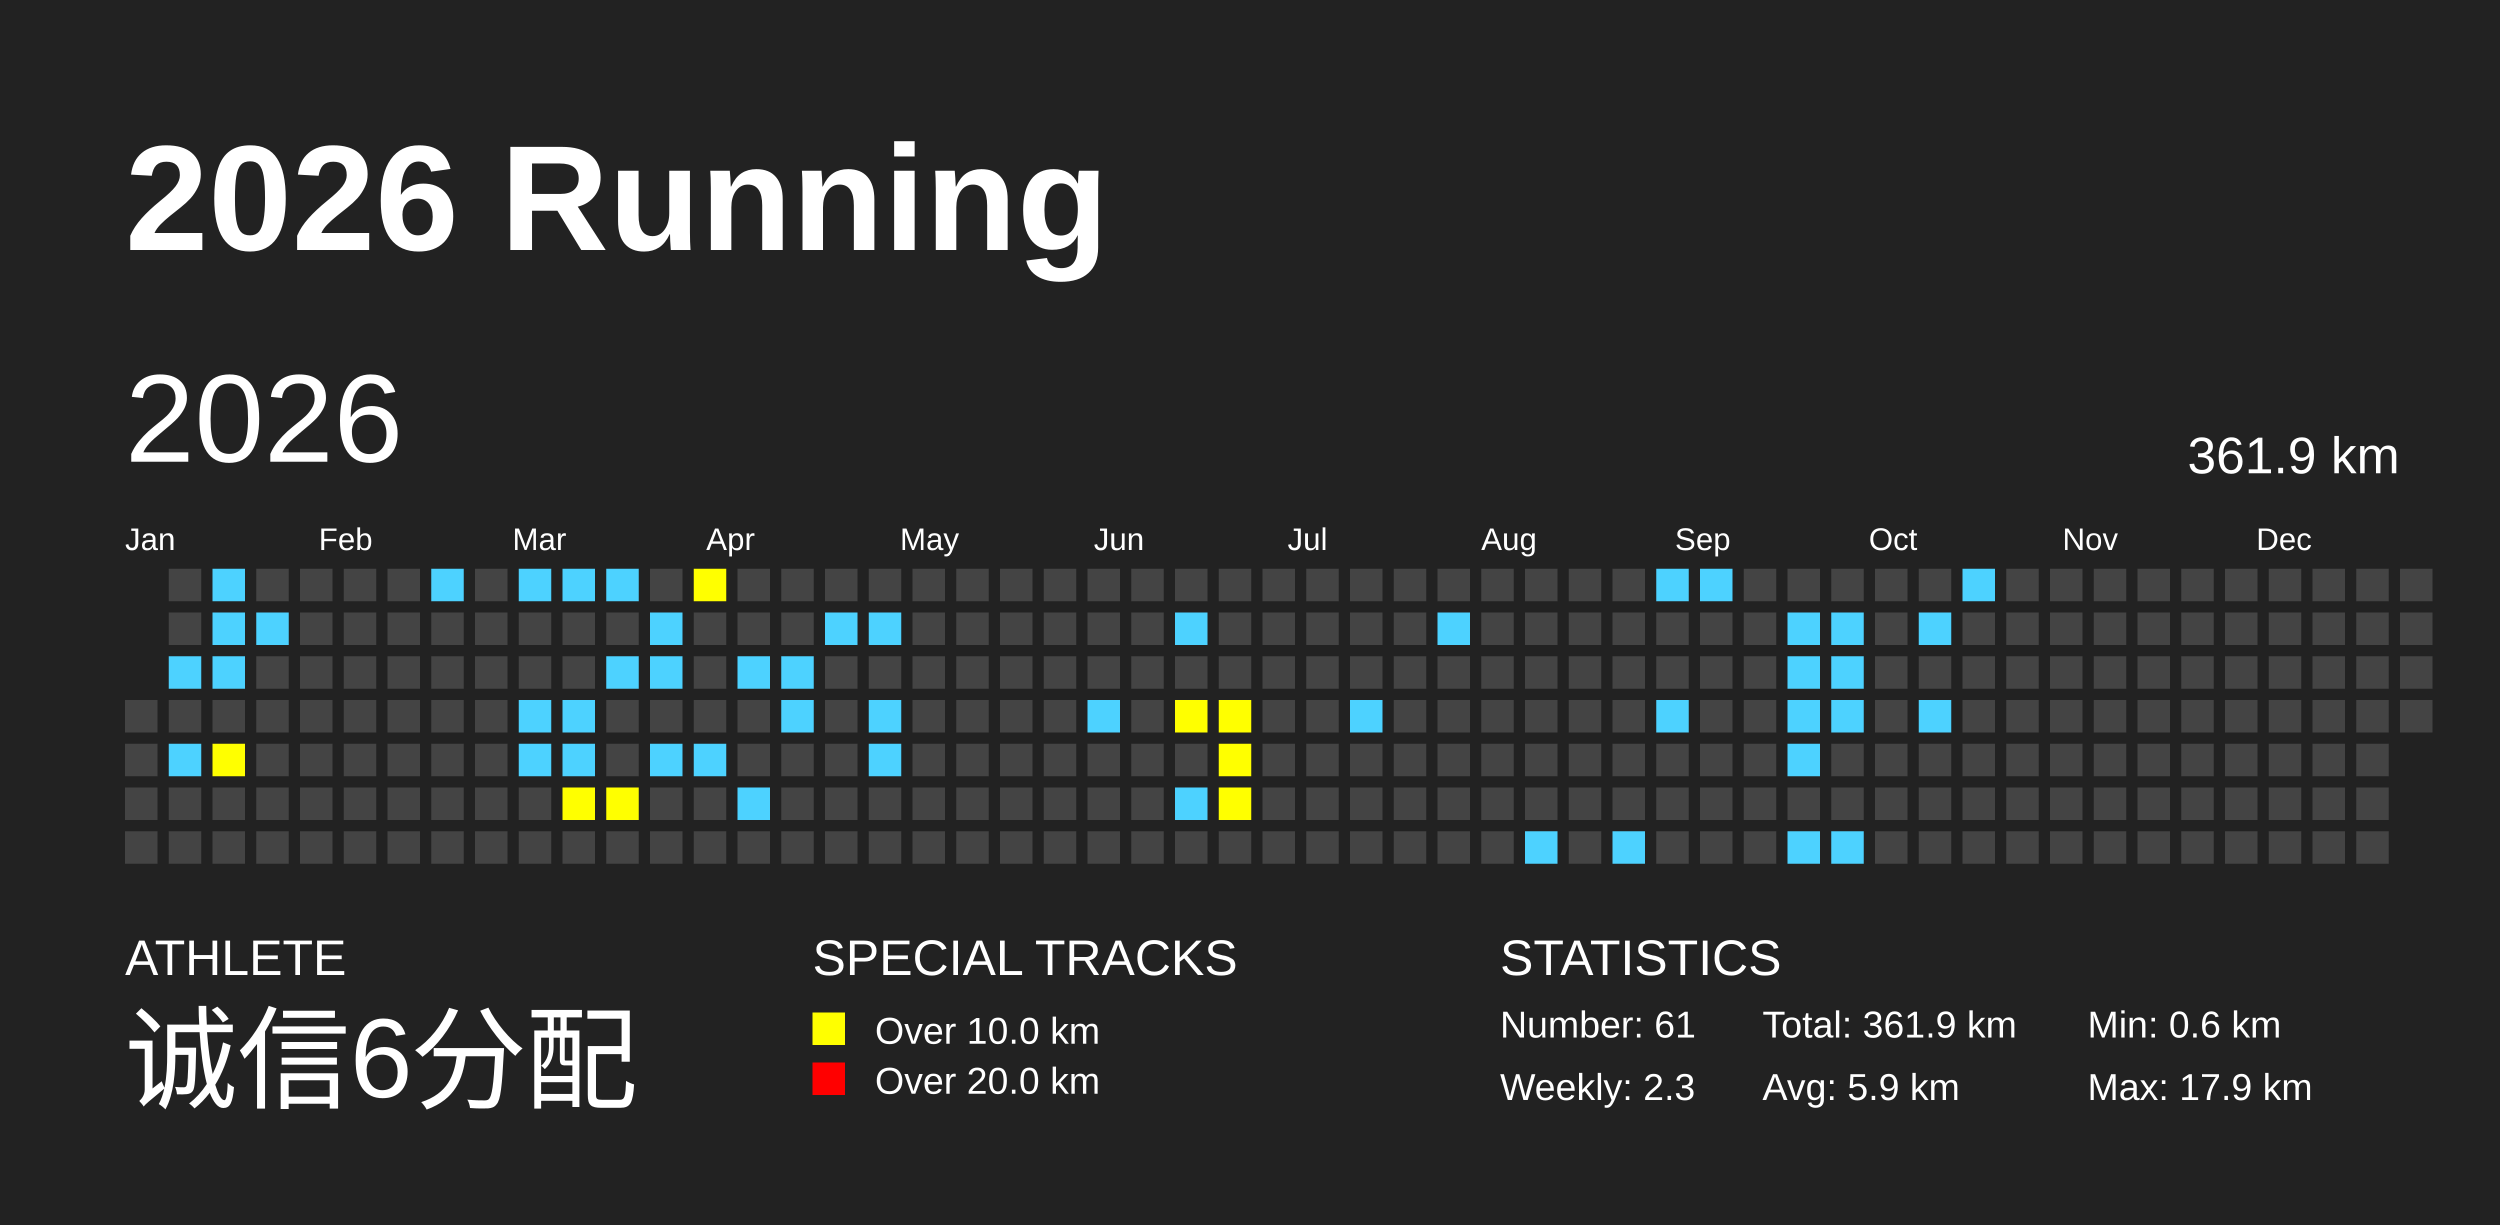
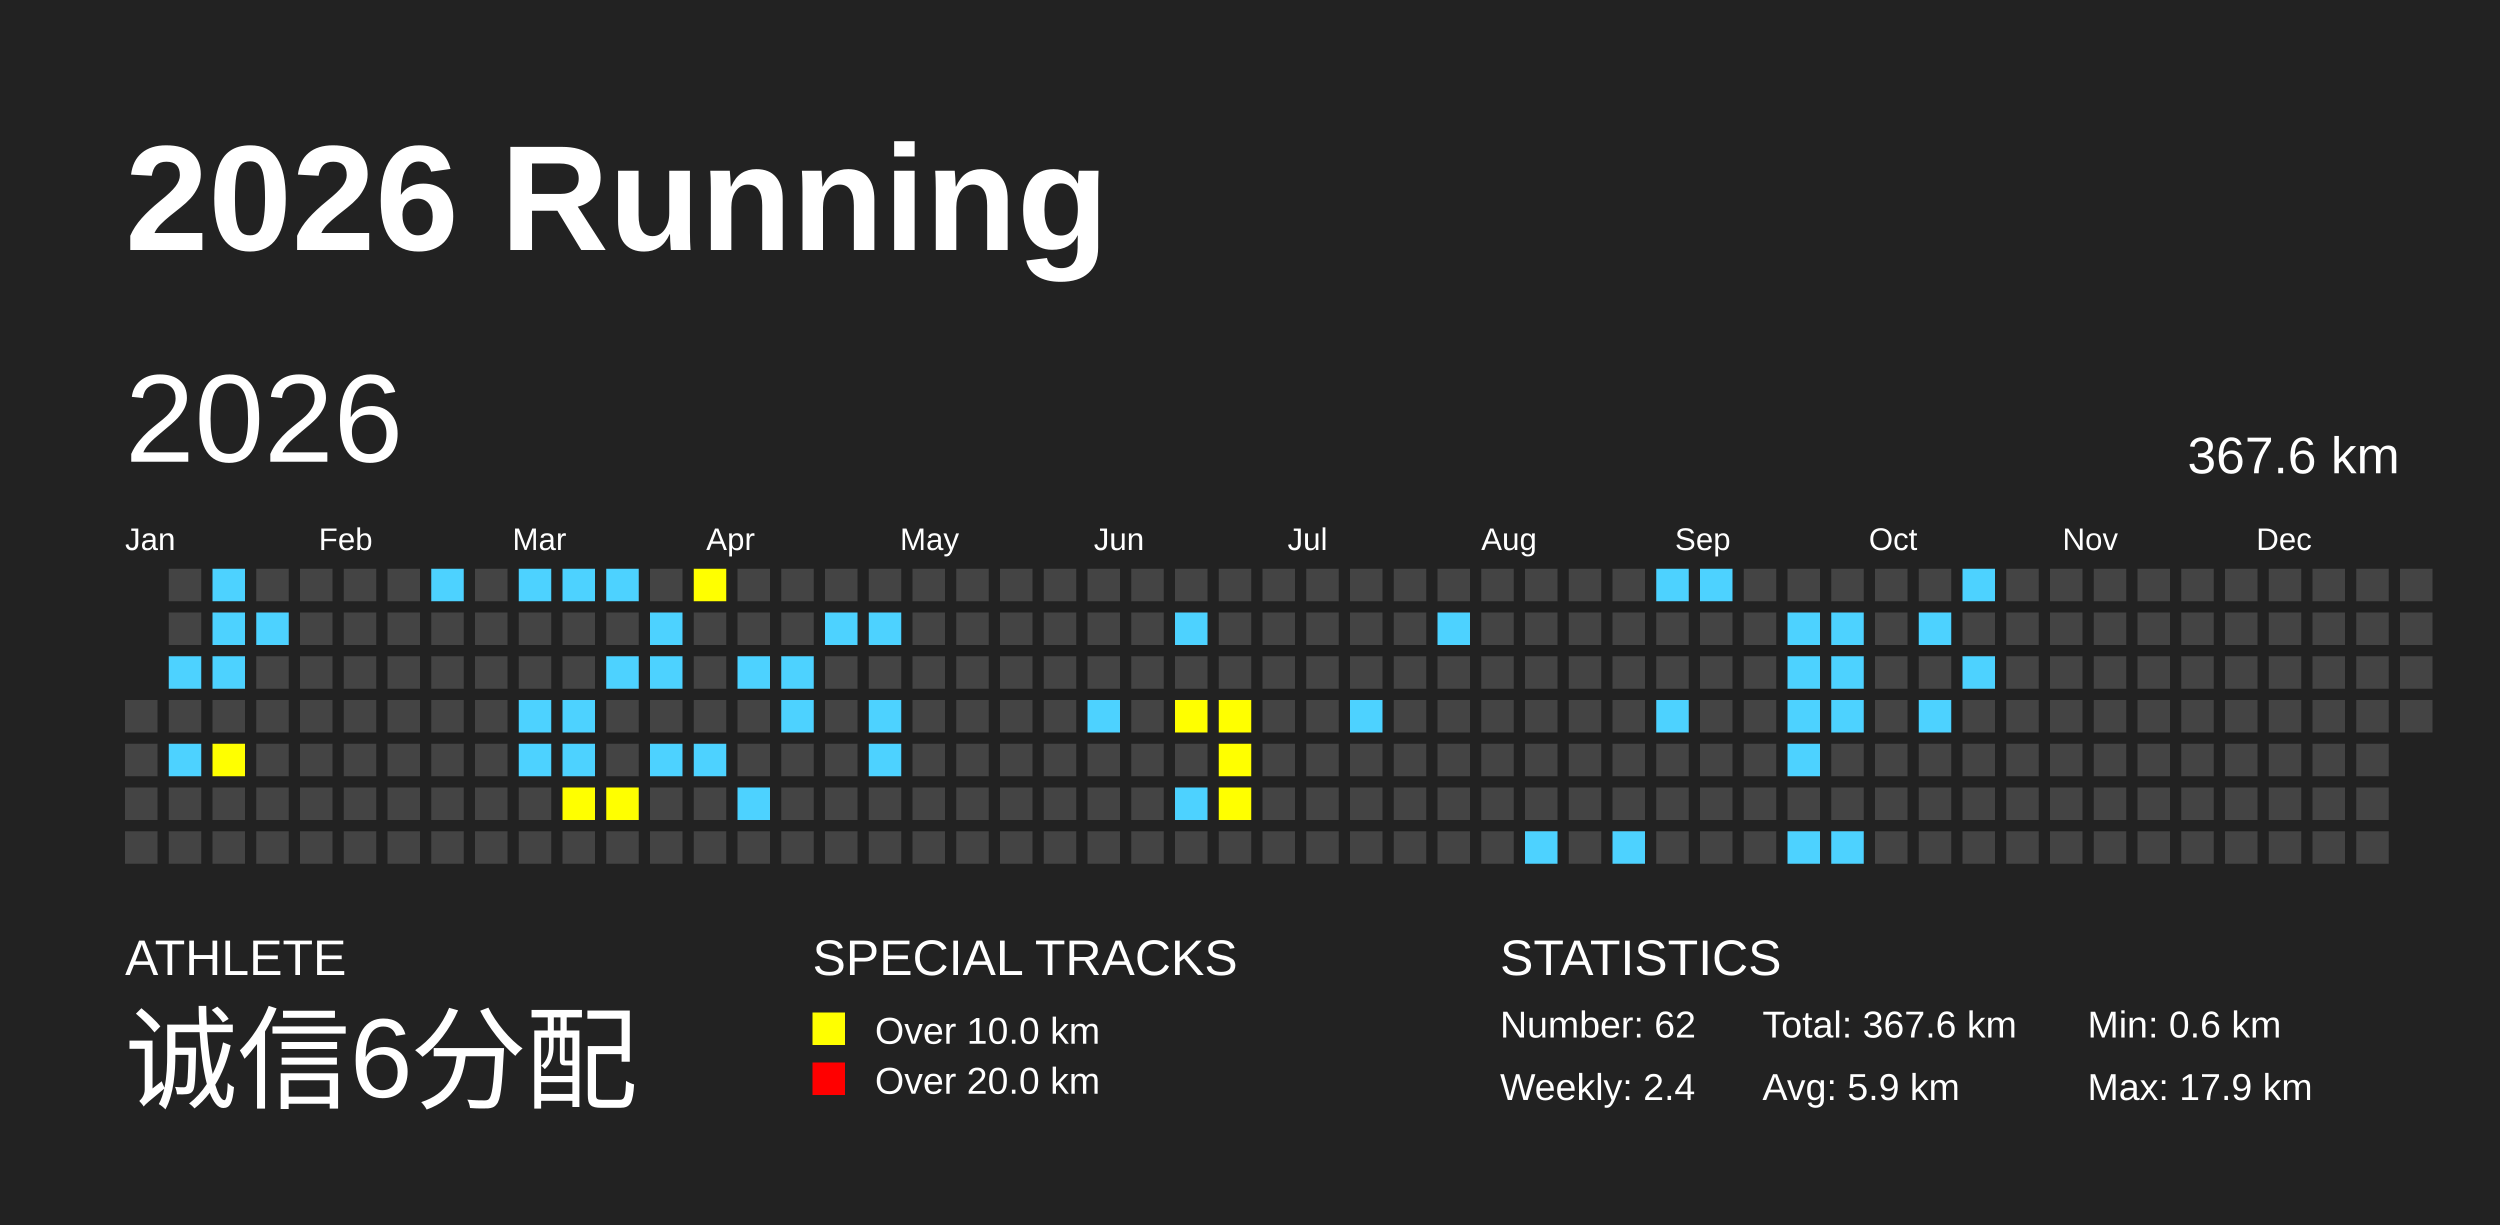
<svg xmlns="http://www.w3.org/2000/svg" baseProfile="full" height="98mm" version="1.1" viewBox="0,0,200,98" width="200mm">
  <defs />
  <rect fill="#222222" height="98" width="200" x="0" y="0" />
  <text fill="#FFFFFF" style="font-size:12px; font-family:Arial; font-weight:bold;" x="10" y="20">2026 Running</text>
  <text fill="#FFFFFF" style="font-size:4px; font-family:Arial" x="10" y="78">ATHLETE</text>
  <text fill="#FFFFFF" style="font-size:9px; font-family:Arial" x="10" y="88">诚信6分配</text>
  <text fill="#FFFFFF" style="font-size:4px; font-family:Arial" x="65" y="78">SPECIAL TRACKS</text>
  <rect fill="yellow" height="2.6" width="2.6" x="65" y="81" />
  <text fill="#FFFFFF" style="font-size:3px; font-family:Arial" x="70" y="83.5">Over 10.0 km</text>
  <rect fill="red" height="2.6" width="2.6" x="65" y="85" />
  <text fill="#FFFFFF" style="font-size:3px; font-family:Arial" x="70" y="87.5">Over 20.0 km</text>
  <text fill="#FFFFFF" style="font-size:4px; font-family:Arial" x="120" y="78">STATISTICS</text>
-   <text fill="#FFFFFF" style="font-size:3px; font-family:Arial" x="120" y="83">Number: 61</text>
-   <text fill="#FFFFFF" style="font-size:3px; font-family:Arial" x="120" y="88">Weekly: 2.3</text>
-   <text fill="#FFFFFF" style="font-size:3px; font-family:Arial" x="141" y="83">Total: 361.9 km</text>
+   <text fill="#FFFFFF" style="font-size:3px; font-family:Arial" x="120" y="83">Number: 62</text>
+   <text fill="#FFFFFF" style="font-size:3px; font-family:Arial" x="120" y="88">Weekly: 2.4</text>
+   <text fill="#FFFFFF" style="font-size:3px; font-family:Arial" x="141" y="83">Total: 367.6 km</text>
  <text fill="#FFFFFF" style="font-size:3px; font-family:Arial" x="141" y="88">Avg: 5.9 km</text>
  <text fill="#FFFFFF" style="font-size:3px; font-family:Arial" x="167" y="83">Min: 0.6 km</text>
  <text fill="#FFFFFF" style="font-size:3px; font-family:Arial" x="167" y="88">Max: 17.9 km</text>
  <text dominant-baseline="hanging" fill="#FFFFFF" style="font-size:10.0px; font-family:Arial;" x="10" y="30">2026</text>
-   <text dominant-baseline="hanging" fill="#FFFFFF" style="font-size:4.125px; font-family:Arial;" x="175" y="35">361.9 km</text>
+   <text dominant-baseline="hanging" fill="#FFFFFF" style="font-size:4.125px; font-family:Arial;" x="175" y="35">367.6 km</text>
  <text fill="#FFFFFF" style="font-size:2.5px; font-family:Arial" x="10.0" y="44">Jan</text>
  <text fill="#FFFFFF" style="font-size:2.5px; font-family:Arial" x="25.5" y="44">Feb</text>
  <text fill="#FFFFFF" style="font-size:2.5px; font-family:Arial" x="41.0" y="44">Mar</text>
  <text fill="#FFFFFF" style="font-size:2.5px; font-family:Arial" x="56.5" y="44">Apr</text>
  <text fill="#FFFFFF" style="font-size:2.5px; font-family:Arial" x="72.0" y="44">May</text>
  <text fill="#FFFFFF" style="font-size:2.5px; font-family:Arial" x="87.5" y="44">Jun</text>
  <text fill="#FFFFFF" style="font-size:2.5px; font-family:Arial" x="103.0" y="44">Jul</text>
  <text fill="#FFFFFF" style="font-size:2.5px; font-family:Arial" x="118.5" y="44">Aug</text>
  <text fill="#FFFFFF" style="font-size:2.5px; font-family:Arial" x="134.0" y="44">Sep</text>
  <text fill="#FFFFFF" style="font-size:2.5px; font-family:Arial" x="149.5" y="44">Oct</text>
  <text fill="#FFFFFF" style="font-size:2.5px; font-family:Arial" x="165.0" y="44">Nov</text>
  <text fill="#FFFFFF" style="font-size:2.5px; font-family:Arial" x="180.5" y="44">Dec</text>
  <rect fill="#444444" height="2.6" width="2.6" x="10.0" y="56.0" />
  <rect fill="#444444" height="2.6" width="2.6" x="10.0" y="59.5" />
  <rect fill="#444444" height="2.6" width="2.6" x="10.0" y="63.0" />
  <rect fill="#444444" height="2.6" width="2.6" x="10.0" y="66.5" />
  <rect fill="#444444" height="2.6" width="2.6" x="13.5" y="45.5" />
  <rect fill="#444444" height="2.6" width="2.6" x="13.5" y="49.0" />
  <rect fill="#4DD2FF" height="2.6" width="2.6" x="13.5" y="52.5" />
  <rect fill="#444444" height="2.6" width="2.6" x="13.5" y="56.0" />
  <rect fill="#4DD2FF" height="2.6" width="2.6" x="13.5" y="59.5" />
  <rect fill="#444444" height="2.6" width="2.6" x="13.5" y="63.0" />
  <rect fill="#444444" height="2.6" width="2.6" x="13.5" y="66.5" />
  <rect fill="#4DD2FF" height="2.6" width="2.6" x="17.0" y="45.5" />
  <rect fill="#4DD2FF" height="2.6" width="2.6" x="17.0" y="49.0" />
  <rect fill="#4DD2FF" height="2.6" width="2.6" x="17.0" y="52.5" />
  <rect fill="#444444" height="2.6" width="2.6" x="17.0" y="56.0" />
  <rect fill="yellow" height="2.6" width="2.6" x="17.0" y="59.5" />
  <rect fill="#444444" height="2.6" width="2.6" x="17.0" y="63.0" />
  <rect fill="#444444" height="2.6" width="2.6" x="17.0" y="66.5" />
  <rect fill="#444444" height="2.6" width="2.6" x="20.5" y="45.5" />
  <rect fill="#4DD2FF" height="2.6" width="2.6" x="20.5" y="49.0" />
  <rect fill="#444444" height="2.6" width="2.6" x="20.5" y="52.5" />
  <rect fill="#444444" height="2.6" width="2.6" x="20.5" y="56.0" />
  <rect fill="#444444" height="2.6" width="2.6" x="20.5" y="59.5" />
  <rect fill="#444444" height="2.6" width="2.6" x="20.5" y="63.0" />
  <rect fill="#444444" height="2.6" width="2.6" x="20.5" y="66.5" />
  <rect fill="#444444" height="2.6" width="2.6" x="24.0" y="45.5" />
  <rect fill="#444444" height="2.6" width="2.6" x="24.0" y="49.0" />
  <rect fill="#444444" height="2.6" width="2.6" x="24.0" y="52.5" />
  <rect fill="#444444" height="2.6" width="2.6" x="24.0" y="56.0" />
  <rect fill="#444444" height="2.6" width="2.6" x="24.0" y="59.5" />
  <rect fill="#444444" height="2.6" width="2.6" x="24.0" y="63.0" />
  <rect fill="#444444" height="2.6" width="2.6" x="24.0" y="66.5" />
  <rect fill="#444444" height="2.6" width="2.6" x="27.5" y="45.5" />
  <rect fill="#444444" height="2.6" width="2.6" x="27.5" y="49.0" />
  <rect fill="#444444" height="2.6" width="2.6" x="27.5" y="52.5" />
  <rect fill="#444444" height="2.6" width="2.6" x="27.5" y="56.0" />
  <rect fill="#444444" height="2.6" width="2.6" x="27.5" y="59.5" />
  <rect fill="#444444" height="2.6" width="2.6" x="27.5" y="63.0" />
  <rect fill="#444444" height="2.6" width="2.6" x="27.5" y="66.5" />
  <rect fill="#444444" height="2.6" width="2.6" x="31.0" y="45.5" />
  <rect fill="#444444" height="2.6" width="2.6" x="31.0" y="49.0" />
  <rect fill="#444444" height="2.6" width="2.6" x="31.0" y="52.5" />
  <rect fill="#444444" height="2.6" width="2.6" x="31.0" y="56.0" />
  <rect fill="#444444" height="2.6" width="2.6" x="31.0" y="59.5" />
  <rect fill="#444444" height="2.6" width="2.6" x="31.0" y="63.0" />
  <rect fill="#444444" height="2.6" width="2.6" x="31.0" y="66.5" />
  <rect fill="#4DD2FF" height="2.6" width="2.6" x="34.5" y="45.5" />
  <rect fill="#444444" height="2.6" width="2.6" x="34.5" y="49.0" />
  <rect fill="#444444" height="2.6" width="2.6" x="34.5" y="52.5" />
  <rect fill="#444444" height="2.6" width="2.6" x="34.5" y="56.0" />
  <rect fill="#444444" height="2.6" width="2.6" x="34.5" y="59.5" />
  <rect fill="#444444" height="2.6" width="2.6" x="34.5" y="63.0" />
  <rect fill="#444444" height="2.6" width="2.6" x="34.5" y="66.5" />
  <rect fill="#444444" height="2.6" width="2.6" x="38.0" y="45.5" />
  <rect fill="#444444" height="2.6" width="2.6" x="38.0" y="49.0" />
  <rect fill="#444444" height="2.6" width="2.6" x="38.0" y="52.5" />
  <rect fill="#444444" height="2.6" width="2.6" x="38.0" y="56.0" />
  <rect fill="#444444" height="2.6" width="2.6" x="38.0" y="59.5" />
  <rect fill="#444444" height="2.6" width="2.6" x="38.0" y="63.0" />
  <rect fill="#444444" height="2.6" width="2.6" x="38.0" y="66.5" />
  <rect fill="#4DD2FF" height="2.6" width="2.6" x="41.5" y="45.5" />
  <rect fill="#444444" height="2.6" width="2.6" x="41.5" y="49.0" />
  <rect fill="#444444" height="2.6" width="2.6" x="41.5" y="52.5" />
  <rect fill="#4DD2FF" height="2.6" width="2.6" x="41.5" y="56.0" />
  <rect fill="#4DD2FF" height="2.6" width="2.6" x="41.5" y="59.5" />
  <rect fill="#444444" height="2.6" width="2.6" x="41.5" y="63.0" />
  <rect fill="#444444" height="2.6" width="2.6" x="41.5" y="66.5" />
  <rect fill="#4DD2FF" height="2.6" width="2.6" x="45.0" y="45.5" />
  <rect fill="#444444" height="2.6" width="2.6" x="45.0" y="49.0" />
  <rect fill="#444444" height="2.6" width="2.6" x="45.0" y="52.5" />
  <rect fill="#4DD2FF" height="2.6" width="2.6" x="45.0" y="56.0" />
  <rect fill="#4DD2FF" height="2.6" width="2.6" x="45.0" y="59.5" />
  <rect fill="yellow" height="2.6" width="2.6" x="45.0" y="63.0" />
  <rect fill="#444444" height="2.6" width="2.6" x="45.0" y="66.5" />
  <rect fill="#4DD2FF" height="2.6" width="2.6" x="48.5" y="45.5" />
  <rect fill="#444444" height="2.6" width="2.6" x="48.5" y="49.0" />
  <rect fill="#4DD2FF" height="2.6" width="2.6" x="48.5" y="52.5" />
  <rect fill="#444444" height="2.6" width="2.6" x="48.5" y="56.0" />
  <rect fill="#444444" height="2.6" width="2.6" x="48.5" y="59.5" />
  <rect fill="yellow" height="2.6" width="2.6" x="48.5" y="63.0" />
  <rect fill="#444444" height="2.6" width="2.6" x="48.5" y="66.5" />
  <rect fill="#444444" height="2.6" width="2.6" x="52.0" y="45.5" />
  <rect fill="#4DD2FF" height="2.6" width="2.6" x="52.0" y="49.0" />
  <rect fill="#4DD2FF" height="2.6" width="2.6" x="52.0" y="52.5" />
  <rect fill="#444444" height="2.6" width="2.6" x="52.0" y="56.0" />
  <rect fill="#4DD2FF" height="2.6" width="2.6" x="52.0" y="59.5" />
  <rect fill="#444444" height="2.6" width="2.6" x="52.0" y="63.0" />
  <rect fill="#444444" height="2.6" width="2.6" x="52.0" y="66.5" />
  <rect fill="yellow" height="2.6" width="2.6" x="55.5" y="45.5" />
  <rect fill="#444444" height="2.6" width="2.6" x="55.5" y="49.0" />
  <rect fill="#444444" height="2.6" width="2.6" x="55.5" y="52.5" />
  <rect fill="#444444" height="2.6" width="2.6" x="55.5" y="56.0" />
  <rect fill="#4DD2FF" height="2.6" width="2.6" x="55.5" y="59.5" />
  <rect fill="#444444" height="2.6" width="2.6" x="55.5" y="63.0" />
  <rect fill="#444444" height="2.6" width="2.6" x="55.5" y="66.5" />
  <rect fill="#444444" height="2.6" width="2.6" x="59.0" y="45.5" />
  <rect fill="#444444" height="2.6" width="2.6" x="59.0" y="49.0" />
  <rect fill="#4DD2FF" height="2.6" width="2.6" x="59.0" y="52.5" />
  <rect fill="#444444" height="2.6" width="2.6" x="59.0" y="56.0" />
  <rect fill="#444444" height="2.6" width="2.6" x="59.0" y="59.5" />
  <rect fill="#4DD2FF" height="2.6" width="2.6" x="59.0" y="63.0" />
  <rect fill="#444444" height="2.6" width="2.6" x="59.0" y="66.5" />
  <rect fill="#444444" height="2.6" width="2.6" x="62.5" y="45.5" />
  <rect fill="#444444" height="2.6" width="2.6" x="62.5" y="49.0" />
  <rect fill="#4DD2FF" height="2.6" width="2.6" x="62.5" y="52.5" />
  <rect fill="#4DD2FF" height="2.6" width="2.6" x="62.5" y="56.0" />
  <rect fill="#444444" height="2.6" width="2.6" x="62.5" y="59.5" />
  <rect fill="#444444" height="2.6" width="2.6" x="62.5" y="63.0" />
  <rect fill="#444444" height="2.6" width="2.6" x="62.5" y="66.5" />
  <rect fill="#444444" height="2.6" width="2.6" x="66.0" y="45.5" />
  <rect fill="#4DD2FF" height="2.6" width="2.6" x="66.0" y="49.0" />
  <rect fill="#444444" height="2.6" width="2.6" x="66.0" y="52.5" />
  <rect fill="#444444" height="2.6" width="2.6" x="66.0" y="56.0" />
  <rect fill="#444444" height="2.6" width="2.6" x="66.0" y="59.5" />
  <rect fill="#444444" height="2.6" width="2.6" x="66.0" y="63.0" />
  <rect fill="#444444" height="2.6" width="2.6" x="66.0" y="66.5" />
  <rect fill="#444444" height="2.6" width="2.6" x="69.5" y="45.5" />
  <rect fill="#4DD2FF" height="2.6" width="2.6" x="69.5" y="49.0" />
  <rect fill="#444444" height="2.6" width="2.6" x="69.5" y="52.5" />
  <rect fill="#4DD2FF" height="2.6" width="2.6" x="69.5" y="56.0" />
  <rect fill="#4DD2FF" height="2.6" width="2.6" x="69.5" y="59.5" />
  <rect fill="#444444" height="2.6" width="2.6" x="69.5" y="63.0" />
  <rect fill="#444444" height="2.6" width="2.6" x="69.5" y="66.5" />
  <rect fill="#444444" height="2.6" width="2.6" x="73.0" y="45.5" />
  <rect fill="#444444" height="2.6" width="2.6" x="73.0" y="49.0" />
  <rect fill="#444444" height="2.6" width="2.6" x="73.0" y="52.5" />
  <rect fill="#444444" height="2.6" width="2.6" x="73.0" y="56.0" />
  <rect fill="#444444" height="2.6" width="2.6" x="73.0" y="59.5" />
  <rect fill="#444444" height="2.6" width="2.6" x="73.0" y="63.0" />
  <rect fill="#444444" height="2.6" width="2.6" x="73.0" y="66.5" />
  <rect fill="#444444" height="2.6" width="2.6" x="76.5" y="45.5" />
  <rect fill="#444444" height="2.6" width="2.6" x="76.5" y="49.0" />
  <rect fill="#444444" height="2.6" width="2.6" x="76.5" y="52.5" />
  <rect fill="#444444" height="2.6" width="2.6" x="76.5" y="56.0" />
  <rect fill="#444444" height="2.6" width="2.6" x="76.5" y="59.5" />
  <rect fill="#444444" height="2.6" width="2.6" x="76.5" y="63.0" />
  <rect fill="#444444" height="2.6" width="2.6" x="76.5" y="66.5" />
  <rect fill="#444444" height="2.6" width="2.6" x="80.0" y="45.5" />
  <rect fill="#444444" height="2.6" width="2.6" x="80.0" y="49.0" />
  <rect fill="#444444" height="2.6" width="2.6" x="80.0" y="52.5" />
  <rect fill="#444444" height="2.6" width="2.6" x="80.0" y="56.0" />
  <rect fill="#444444" height="2.6" width="2.6" x="80.0" y="59.5" />
  <rect fill="#444444" height="2.6" width="2.6" x="80.0" y="63.0" />
  <rect fill="#444444" height="2.6" width="2.6" x="80.0" y="66.5" />
  <rect fill="#444444" height="2.6" width="2.6" x="83.5" y="45.5" />
  <rect fill="#444444" height="2.6" width="2.6" x="83.5" y="49.0" />
  <rect fill="#444444" height="2.6" width="2.6" x="83.5" y="52.5" />
  <rect fill="#444444" height="2.6" width="2.6" x="83.5" y="56.0" />
  <rect fill="#444444" height="2.6" width="2.6" x="83.5" y="59.5" />
  <rect fill="#444444" height="2.6" width="2.6" x="83.5" y="63.0" />
  <rect fill="#444444" height="2.6" width="2.6" x="83.5" y="66.5" />
  <rect fill="#444444" height="2.6" width="2.6" x="87.0" y="45.5" />
  <rect fill="#444444" height="2.6" width="2.6" x="87.0" y="49.0" />
  <rect fill="#444444" height="2.6" width="2.6" x="87.0" y="52.5" />
  <rect fill="#4DD2FF" height="2.6" width="2.6" x="87.0" y="56.0" />
  <rect fill="#444444" height="2.6" width="2.6" x="87.0" y="59.5" />
  <rect fill="#444444" height="2.6" width="2.6" x="87.0" y="63.0" />
  <rect fill="#444444" height="2.6" width="2.6" x="87.0" y="66.5" />
  <rect fill="#444444" height="2.6" width="2.6" x="90.5" y="45.5" />
  <rect fill="#444444" height="2.6" width="2.6" x="90.5" y="49.0" />
  <rect fill="#444444" height="2.6" width="2.6" x="90.5" y="52.5" />
  <rect fill="#444444" height="2.6" width="2.6" x="90.5" y="56.0" />
  <rect fill="#444444" height="2.6" width="2.6" x="90.5" y="59.5" />
  <rect fill="#444444" height="2.6" width="2.6" x="90.5" y="63.0" />
  <rect fill="#444444" height="2.6" width="2.6" x="90.5" y="66.5" />
  <rect fill="#444444" height="2.6" width="2.6" x="94.0" y="45.5" />
  <rect fill="#4DD2FF" height="2.6" width="2.6" x="94.0" y="49.0" />
  <rect fill="#444444" height="2.6" width="2.6" x="94.0" y="52.5" />
  <rect fill="yellow" height="2.6" width="2.6" x="94.0" y="56.0" />
  <rect fill="#444444" height="2.6" width="2.6" x="94.0" y="59.5" />
  <rect fill="#4DD2FF" height="2.6" width="2.6" x="94.0" y="63.0" />
  <rect fill="#444444" height="2.6" width="2.6" x="94.0" y="66.5" />
  <rect fill="#444444" height="2.6" width="2.6" x="97.5" y="45.5" />
  <rect fill="#444444" height="2.6" width="2.6" x="97.5" y="49.0" />
  <rect fill="#444444" height="2.6" width="2.6" x="97.5" y="52.5" />
  <rect fill="yellow" height="2.6" width="2.6" x="97.5" y="56.0" />
  <rect fill="yellow" height="2.6" width="2.6" x="97.5" y="59.5" />
  <rect fill="yellow" height="2.6" width="2.6" x="97.5" y="63.0" />
  <rect fill="#444444" height="2.6" width="2.6" x="97.5" y="66.5" />
  <rect fill="#444444" height="2.6" width="2.6" x="101.0" y="45.5" />
  <rect fill="#444444" height="2.6" width="2.6" x="101.0" y="49.0" />
  <rect fill="#444444" height="2.6" width="2.6" x="101.0" y="52.5" />
  <rect fill="#444444" height="2.6" width="2.6" x="101.0" y="56.0" />
  <rect fill="#444444" height="2.6" width="2.6" x="101.0" y="59.5" />
  <rect fill="#444444" height="2.6" width="2.6" x="101.0" y="63.0" />
  <rect fill="#444444" height="2.6" width="2.6" x="101.0" y="66.5" />
  <rect fill="#444444" height="2.6" width="2.6" x="104.5" y="45.5" />
  <rect fill="#444444" height="2.6" width="2.6" x="104.5" y="49.0" />
  <rect fill="#444444" height="2.6" width="2.6" x="104.5" y="52.5" />
  <rect fill="#444444" height="2.6" width="2.6" x="104.5" y="56.0" />
  <rect fill="#444444" height="2.6" width="2.6" x="104.5" y="59.5" />
  <rect fill="#444444" height="2.6" width="2.6" x="104.5" y="63.0" />
  <rect fill="#444444" height="2.6" width="2.6" x="104.5" y="66.5" />
  <rect fill="#444444" height="2.6" width="2.6" x="108.0" y="45.5" />
  <rect fill="#444444" height="2.6" width="2.6" x="108.0" y="49.0" />
  <rect fill="#444444" height="2.6" width="2.6" x="108.0" y="52.5" />
  <rect fill="#4DD2FF" height="2.6" width="2.6" x="108.0" y="56.0" />
  <rect fill="#444444" height="2.6" width="2.6" x="108.0" y="59.5" />
  <rect fill="#444444" height="2.6" width="2.6" x="108.0" y="63.0" />
  <rect fill="#444444" height="2.6" width="2.6" x="108.0" y="66.5" />
  <rect fill="#444444" height="2.6" width="2.6" x="111.5" y="45.5" />
  <rect fill="#444444" height="2.6" width="2.6" x="111.5" y="49.0" />
  <rect fill="#444444" height="2.6" width="2.6" x="111.5" y="52.5" />
  <rect fill="#444444" height="2.6" width="2.6" x="111.5" y="56.0" />
  <rect fill="#444444" height="2.6" width="2.6" x="111.5" y="59.5" />
  <rect fill="#444444" height="2.6" width="2.6" x="111.5" y="63.0" />
  <rect fill="#444444" height="2.6" width="2.6" x="111.5" y="66.5" />
  <rect fill="#444444" height="2.6" width="2.6" x="115.0" y="45.5" />
  <rect fill="#4DD2FF" height="2.6" width="2.6" x="115.0" y="49.0" />
  <rect fill="#444444" height="2.6" width="2.6" x="115.0" y="52.5" />
  <rect fill="#444444" height="2.6" width="2.6" x="115.0" y="56.0" />
  <rect fill="#444444" height="2.6" width="2.6" x="115.0" y="59.5" />
  <rect fill="#444444" height="2.6" width="2.6" x="115.0" y="63.0" />
  <rect fill="#444444" height="2.6" width="2.6" x="115.0" y="66.5" />
  <rect fill="#444444" height="2.6" width="2.6" x="118.5" y="45.5" />
  <rect fill="#444444" height="2.6" width="2.6" x="118.5" y="49.0" />
  <rect fill="#444444" height="2.6" width="2.6" x="118.5" y="52.5" />
  <rect fill="#444444" height="2.6" width="2.6" x="118.5" y="56.0" />
  <rect fill="#444444" height="2.6" width="2.6" x="118.5" y="59.5" />
  <rect fill="#444444" height="2.6" width="2.6" x="118.5" y="63.0" />
  <rect fill="#444444" height="2.6" width="2.6" x="118.5" y="66.5" />
  <rect fill="#444444" height="2.6" width="2.6" x="122.0" y="45.5" />
  <rect fill="#444444" height="2.6" width="2.6" x="122.0" y="49.0" />
  <rect fill="#444444" height="2.6" width="2.6" x="122.0" y="52.5" />
  <rect fill="#444444" height="2.6" width="2.6" x="122.0" y="56.0" />
  <rect fill="#444444" height="2.6" width="2.6" x="122.0" y="59.5" />
  <rect fill="#444444" height="2.6" width="2.6" x="122.0" y="63.0" />
  <rect fill="#4DD2FF" height="2.6" width="2.6" x="122.0" y="66.5" />
  <rect fill="#444444" height="2.6" width="2.6" x="125.5" y="45.5" />
  <rect fill="#444444" height="2.6" width="2.6" x="125.5" y="49.0" />
  <rect fill="#444444" height="2.6" width="2.6" x="125.5" y="52.5" />
  <rect fill="#444444" height="2.6" width="2.6" x="125.5" y="56.0" />
  <rect fill="#444444" height="2.6" width="2.6" x="125.5" y="59.5" />
  <rect fill="#444444" height="2.6" width="2.6" x="125.5" y="63.0" />
  <rect fill="#444444" height="2.6" width="2.6" x="125.5" y="66.5" />
  <rect fill="#444444" height="2.6" width="2.6" x="129.0" y="45.5" />
  <rect fill="#444444" height="2.6" width="2.6" x="129.0" y="49.0" />
  <rect fill="#444444" height="2.6" width="2.6" x="129.0" y="52.5" />
  <rect fill="#444444" height="2.6" width="2.6" x="129.0" y="56.0" />
  <rect fill="#444444" height="2.6" width="2.6" x="129.0" y="59.5" />
  <rect fill="#444444" height="2.6" width="2.6" x="129.0" y="63.0" />
  <rect fill="#4DD2FF" height="2.6" width="2.6" x="129.0" y="66.5" />
  <rect fill="#4DD2FF" height="2.6" width="2.6" x="132.5" y="45.5" />
  <rect fill="#444444" height="2.6" width="2.6" x="132.5" y="49.0" />
  <rect fill="#444444" height="2.6" width="2.6" x="132.5" y="52.5" />
  <rect fill="#4DD2FF" height="2.6" width="2.6" x="132.5" y="56.0" />
  <rect fill="#444444" height="2.6" width="2.6" x="132.5" y="59.5" />
  <rect fill="#444444" height="2.6" width="2.6" x="132.5" y="63.0" />
  <rect fill="#444444" height="2.6" width="2.6" x="132.5" y="66.5" />
  <rect fill="#4DD2FF" height="2.6" width="2.6" x="136.0" y="45.5" />
  <rect fill="#444444" height="2.6" width="2.6" x="136.0" y="49.0" />
  <rect fill="#444444" height="2.6" width="2.6" x="136.0" y="52.5" />
  <rect fill="#444444" height="2.6" width="2.6" x="136.0" y="56.0" />
  <rect fill="#444444" height="2.6" width="2.6" x="136.0" y="59.5" />
  <rect fill="#444444" height="2.6" width="2.6" x="136.0" y="63.0" />
  <rect fill="#444444" height="2.6" width="2.6" x="136.0" y="66.5" />
  <rect fill="#444444" height="2.6" width="2.6" x="139.5" y="45.5" />
  <rect fill="#444444" height="2.6" width="2.6" x="139.5" y="49.0" />
  <rect fill="#444444" height="2.6" width="2.6" x="139.5" y="52.5" />
  <rect fill="#444444" height="2.6" width="2.6" x="139.5" y="56.0" />
  <rect fill="#444444" height="2.6" width="2.6" x="139.5" y="59.5" />
  <rect fill="#444444" height="2.6" width="2.6" x="139.5" y="63.0" />
  <rect fill="#444444" height="2.6" width="2.6" x="139.5" y="66.5" />
  <rect fill="#444444" height="2.6" width="2.6" x="143.0" y="45.5" />
  <rect fill="#4DD2FF" height="2.6" width="2.6" x="143.0" y="49.0" />
  <rect fill="#4DD2FF" height="2.6" width="2.6" x="143.0" y="52.5" />
  <rect fill="#4DD2FF" height="2.6" width="2.6" x="143.0" y="56.0" />
  <rect fill="#4DD2FF" height="2.6" width="2.6" x="143.0" y="59.5" />
  <rect fill="#444444" height="2.6" width="2.6" x="143.0" y="63.0" />
  <rect fill="#4DD2FF" height="2.6" width="2.6" x="143.0" y="66.5" />
  <rect fill="#444444" height="2.6" width="2.6" x="146.5" y="45.5" />
  <rect fill="#4DD2FF" height="2.6" width="2.6" x="146.5" y="49.0" />
  <rect fill="#4DD2FF" height="2.6" width="2.6" x="146.5" y="52.5" />
  <rect fill="#4DD2FF" height="2.6" width="2.6" x="146.5" y="56.0" />
  <rect fill="#444444" height="2.6" width="2.6" x="146.5" y="59.5" />
  <rect fill="#444444" height="2.6" width="2.6" x="146.5" y="63.0" />
  <rect fill="#4DD2FF" height="2.6" width="2.6" x="146.5" y="66.5" />
  <rect fill="#444444" height="2.6" width="2.6" x="150.0" y="45.5" />
  <rect fill="#444444" height="2.6" width="2.6" x="150.0" y="49.0" />
  <rect fill="#444444" height="2.6" width="2.6" x="150.0" y="52.5" />
  <rect fill="#444444" height="2.6" width="2.6" x="150.0" y="56.0" />
  <rect fill="#444444" height="2.6" width="2.6" x="150.0" y="59.5" />
  <rect fill="#444444" height="2.6" width="2.6" x="150.0" y="63.0" />
  <rect fill="#444444" height="2.6" width="2.6" x="150.0" y="66.5" />
  <rect fill="#444444" height="2.6" width="2.6" x="153.5" y="45.5" />
  <rect fill="#4DD2FF" height="2.6" width="2.6" x="153.5" y="49.0" />
  <rect fill="#444444" height="2.6" width="2.6" x="153.5" y="52.5" />
  <rect fill="#4DD2FF" height="2.6" width="2.6" x="153.5" y="56.0" />
  <rect fill="#444444" height="2.6" width="2.6" x="153.5" y="59.5" />
  <rect fill="#444444" height="2.6" width="2.6" x="153.5" y="63.0" />
  <rect fill="#444444" height="2.6" width="2.6" x="153.5" y="66.5" />
  <rect fill="#4DD2FF" height="2.6" width="2.6" x="157.0" y="45.5" />
  <rect fill="#444444" height="2.6" width="2.6" x="157.0" y="49.0" />
-   <rect fill="#444444" height="2.6" width="2.6" x="157.0" y="52.5" />
+   <rect fill="#4DD2FF" height="2.6" width="2.6" x="157.0" y="52.5" />
  <rect fill="#444444" height="2.6" width="2.6" x="157.0" y="56.0" />
  <rect fill="#444444" height="2.6" width="2.6" x="157.0" y="59.5" />
  <rect fill="#444444" height="2.6" width="2.6" x="157.0" y="63.0" />
  <rect fill="#444444" height="2.6" width="2.6" x="157.0" y="66.5" />
  <rect fill="#444444" height="2.6" width="2.6" x="160.5" y="45.5" />
  <rect fill="#444444" height="2.6" width="2.6" x="160.5" y="49.0" />
  <rect fill="#444444" height="2.6" width="2.6" x="160.5" y="52.5" />
  <rect fill="#444444" height="2.6" width="2.6" x="160.5" y="56.0" />
  <rect fill="#444444" height="2.6" width="2.6" x="160.5" y="59.5" />
  <rect fill="#444444" height="2.6" width="2.6" x="160.5" y="63.0" />
  <rect fill="#444444" height="2.6" width="2.6" x="160.5" y="66.5" />
  <rect fill="#444444" height="2.6" width="2.6" x="164.0" y="45.5" />
  <rect fill="#444444" height="2.6" width="2.6" x="164.0" y="49.0" />
  <rect fill="#444444" height="2.6" width="2.6" x="164.0" y="52.5" />
  <rect fill="#444444" height="2.6" width="2.6" x="164.0" y="56.0" />
  <rect fill="#444444" height="2.6" width="2.6" x="164.0" y="59.5" />
  <rect fill="#444444" height="2.6" width="2.6" x="164.0" y="63.0" />
  <rect fill="#444444" height="2.6" width="2.6" x="164.0" y="66.5" />
  <rect fill="#444444" height="2.6" width="2.6" x="167.5" y="45.5" />
  <rect fill="#444444" height="2.6" width="2.6" x="167.5" y="49.0" />
  <rect fill="#444444" height="2.6" width="2.6" x="167.5" y="52.5" />
  <rect fill="#444444" height="2.6" width="2.6" x="167.5" y="56.0" />
  <rect fill="#444444" height="2.6" width="2.6" x="167.5" y="59.5" />
  <rect fill="#444444" height="2.6" width="2.6" x="167.5" y="63.0" />
  <rect fill="#444444" height="2.6" width="2.6" x="167.5" y="66.5" />
  <rect fill="#444444" height="2.6" width="2.6" x="171.0" y="45.5" />
  <rect fill="#444444" height="2.6" width="2.6" x="171.0" y="49.0" />
  <rect fill="#444444" height="2.6" width="2.6" x="171.0" y="52.5" />
  <rect fill="#444444" height="2.6" width="2.6" x="171.0" y="56.0" />
  <rect fill="#444444" height="2.6" width="2.6" x="171.0" y="59.5" />
  <rect fill="#444444" height="2.6" width="2.6" x="171.0" y="63.0" />
  <rect fill="#444444" height="2.6" width="2.6" x="171.0" y="66.5" />
  <rect fill="#444444" height="2.6" width="2.6" x="174.5" y="45.5" />
  <rect fill="#444444" height="2.6" width="2.6" x="174.5" y="49.0" />
  <rect fill="#444444" height="2.6" width="2.6" x="174.5" y="52.5" />
  <rect fill="#444444" height="2.6" width="2.6" x="174.5" y="56.0" />
  <rect fill="#444444" height="2.6" width="2.6" x="174.5" y="59.5" />
  <rect fill="#444444" height="2.6" width="2.6" x="174.5" y="63.0" />
  <rect fill="#444444" height="2.6" width="2.6" x="174.5" y="66.5" />
  <rect fill="#444444" height="2.6" width="2.6" x="178.0" y="45.5" />
  <rect fill="#444444" height="2.6" width="2.6" x="178.0" y="49.0" />
  <rect fill="#444444" height="2.6" width="2.6" x="178.0" y="52.5" />
  <rect fill="#444444" height="2.6" width="2.6" x="178.0" y="56.0" />
  <rect fill="#444444" height="2.6" width="2.6" x="178.0" y="59.5" />
  <rect fill="#444444" height="2.6" width="2.6" x="178.0" y="63.0" />
  <rect fill="#444444" height="2.6" width="2.6" x="178.0" y="66.5" />
  <rect fill="#444444" height="2.6" width="2.6" x="181.5" y="45.5" />
  <rect fill="#444444" height="2.6" width="2.6" x="181.5" y="49.0" />
  <rect fill="#444444" height="2.6" width="2.6" x="181.5" y="52.5" />
  <rect fill="#444444" height="2.6" width="2.6" x="181.5" y="56.0" />
  <rect fill="#444444" height="2.6" width="2.6" x="181.5" y="59.5" />
  <rect fill="#444444" height="2.6" width="2.6" x="181.5" y="63.0" />
  <rect fill="#444444" height="2.6" width="2.6" x="181.5" y="66.5" />
  <rect fill="#444444" height="2.6" width="2.6" x="185.0" y="45.5" />
  <rect fill="#444444" height="2.6" width="2.6" x="185.0" y="49.0" />
  <rect fill="#444444" height="2.6" width="2.6" x="185.0" y="52.5" />
  <rect fill="#444444" height="2.6" width="2.6" x="185.0" y="56.0" />
  <rect fill="#444444" height="2.6" width="2.6" x="185.0" y="59.5" />
  <rect fill="#444444" height="2.6" width="2.6" x="185.0" y="63.0" />
  <rect fill="#444444" height="2.6" width="2.6" x="185.0" y="66.5" />
  <rect fill="#444444" height="2.6" width="2.6" x="188.5" y="45.5" />
  <rect fill="#444444" height="2.6" width="2.6" x="188.5" y="49.0" />
  <rect fill="#444444" height="2.6" width="2.6" x="188.5" y="52.5" />
  <rect fill="#444444" height="2.6" width="2.6" x="188.5" y="56.0" />
  <rect fill="#444444" height="2.6" width="2.6" x="188.5" y="59.5" />
  <rect fill="#444444" height="2.6" width="2.6" x="188.5" y="63.0" />
  <rect fill="#444444" height="2.6" width="2.6" x="188.5" y="66.5" />
  <rect fill="#444444" height="2.6" width="2.6" x="192.0" y="45.5" />
  <rect fill="#444444" height="2.6" width="2.6" x="192.0" y="49.0" />
  <rect fill="#444444" height="2.6" width="2.6" x="192.0" y="52.5" />
  <rect fill="#444444" height="2.6" width="2.6" x="192.0" y="56.0" />
</svg>
